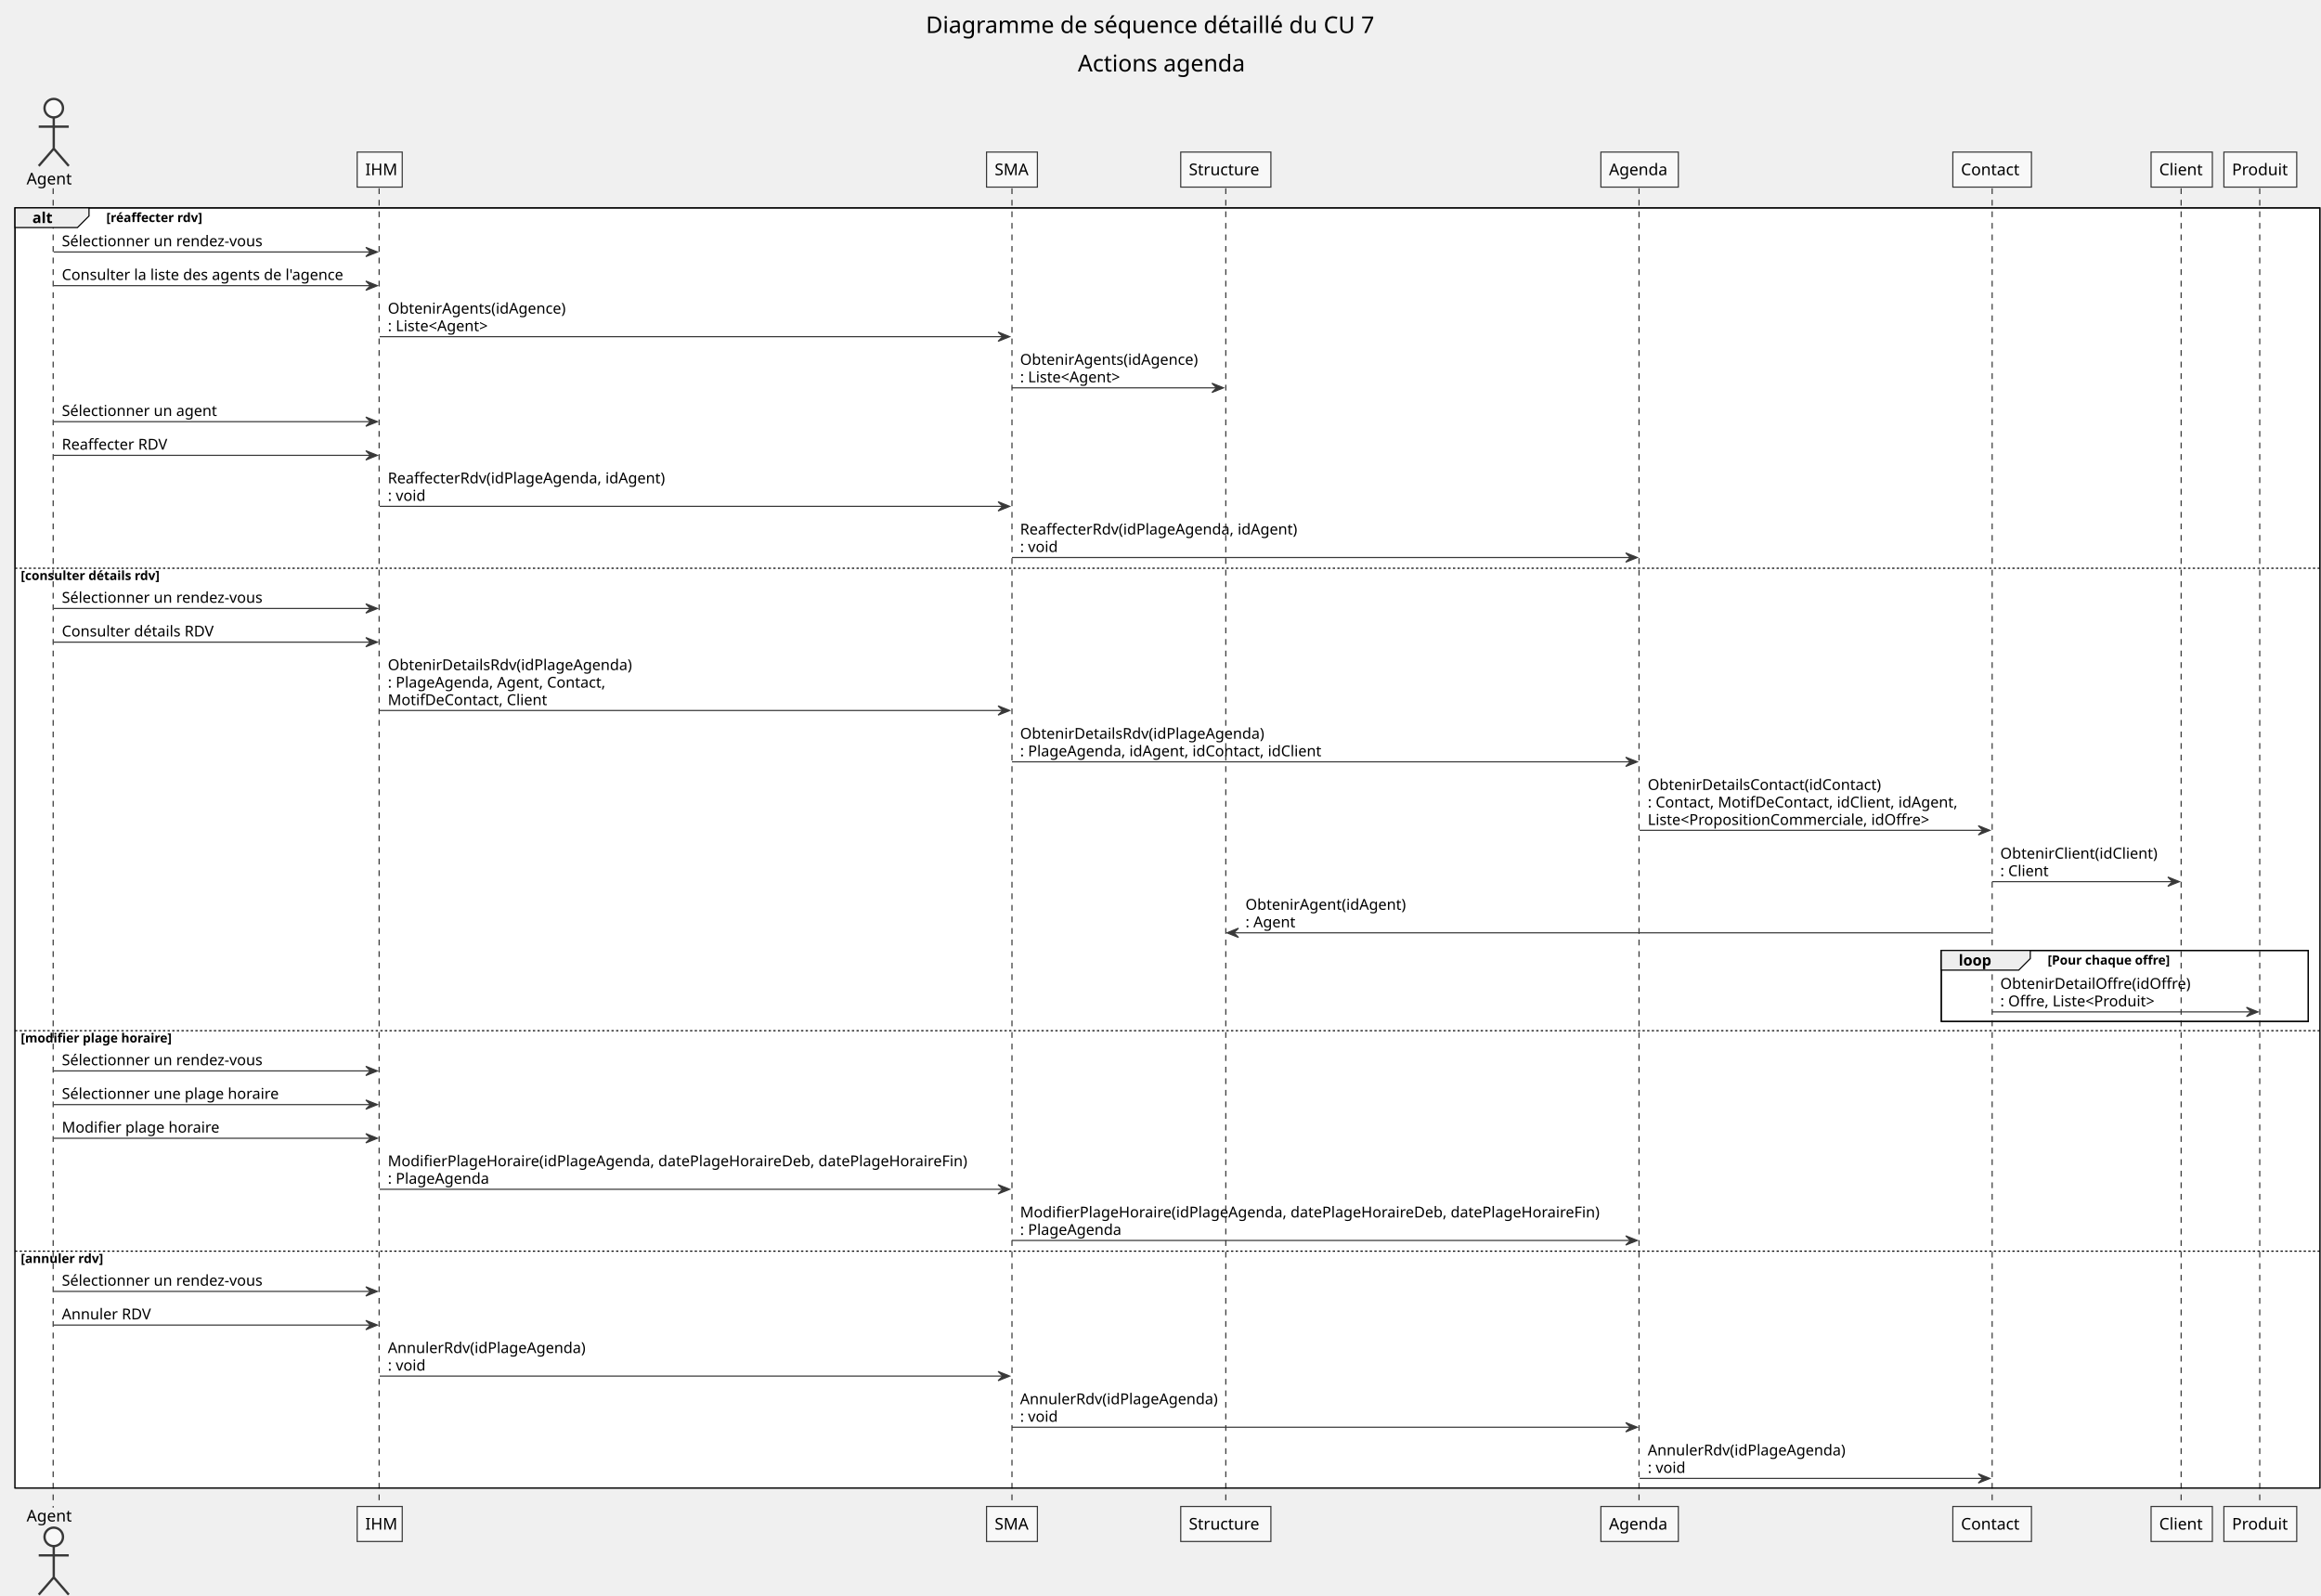
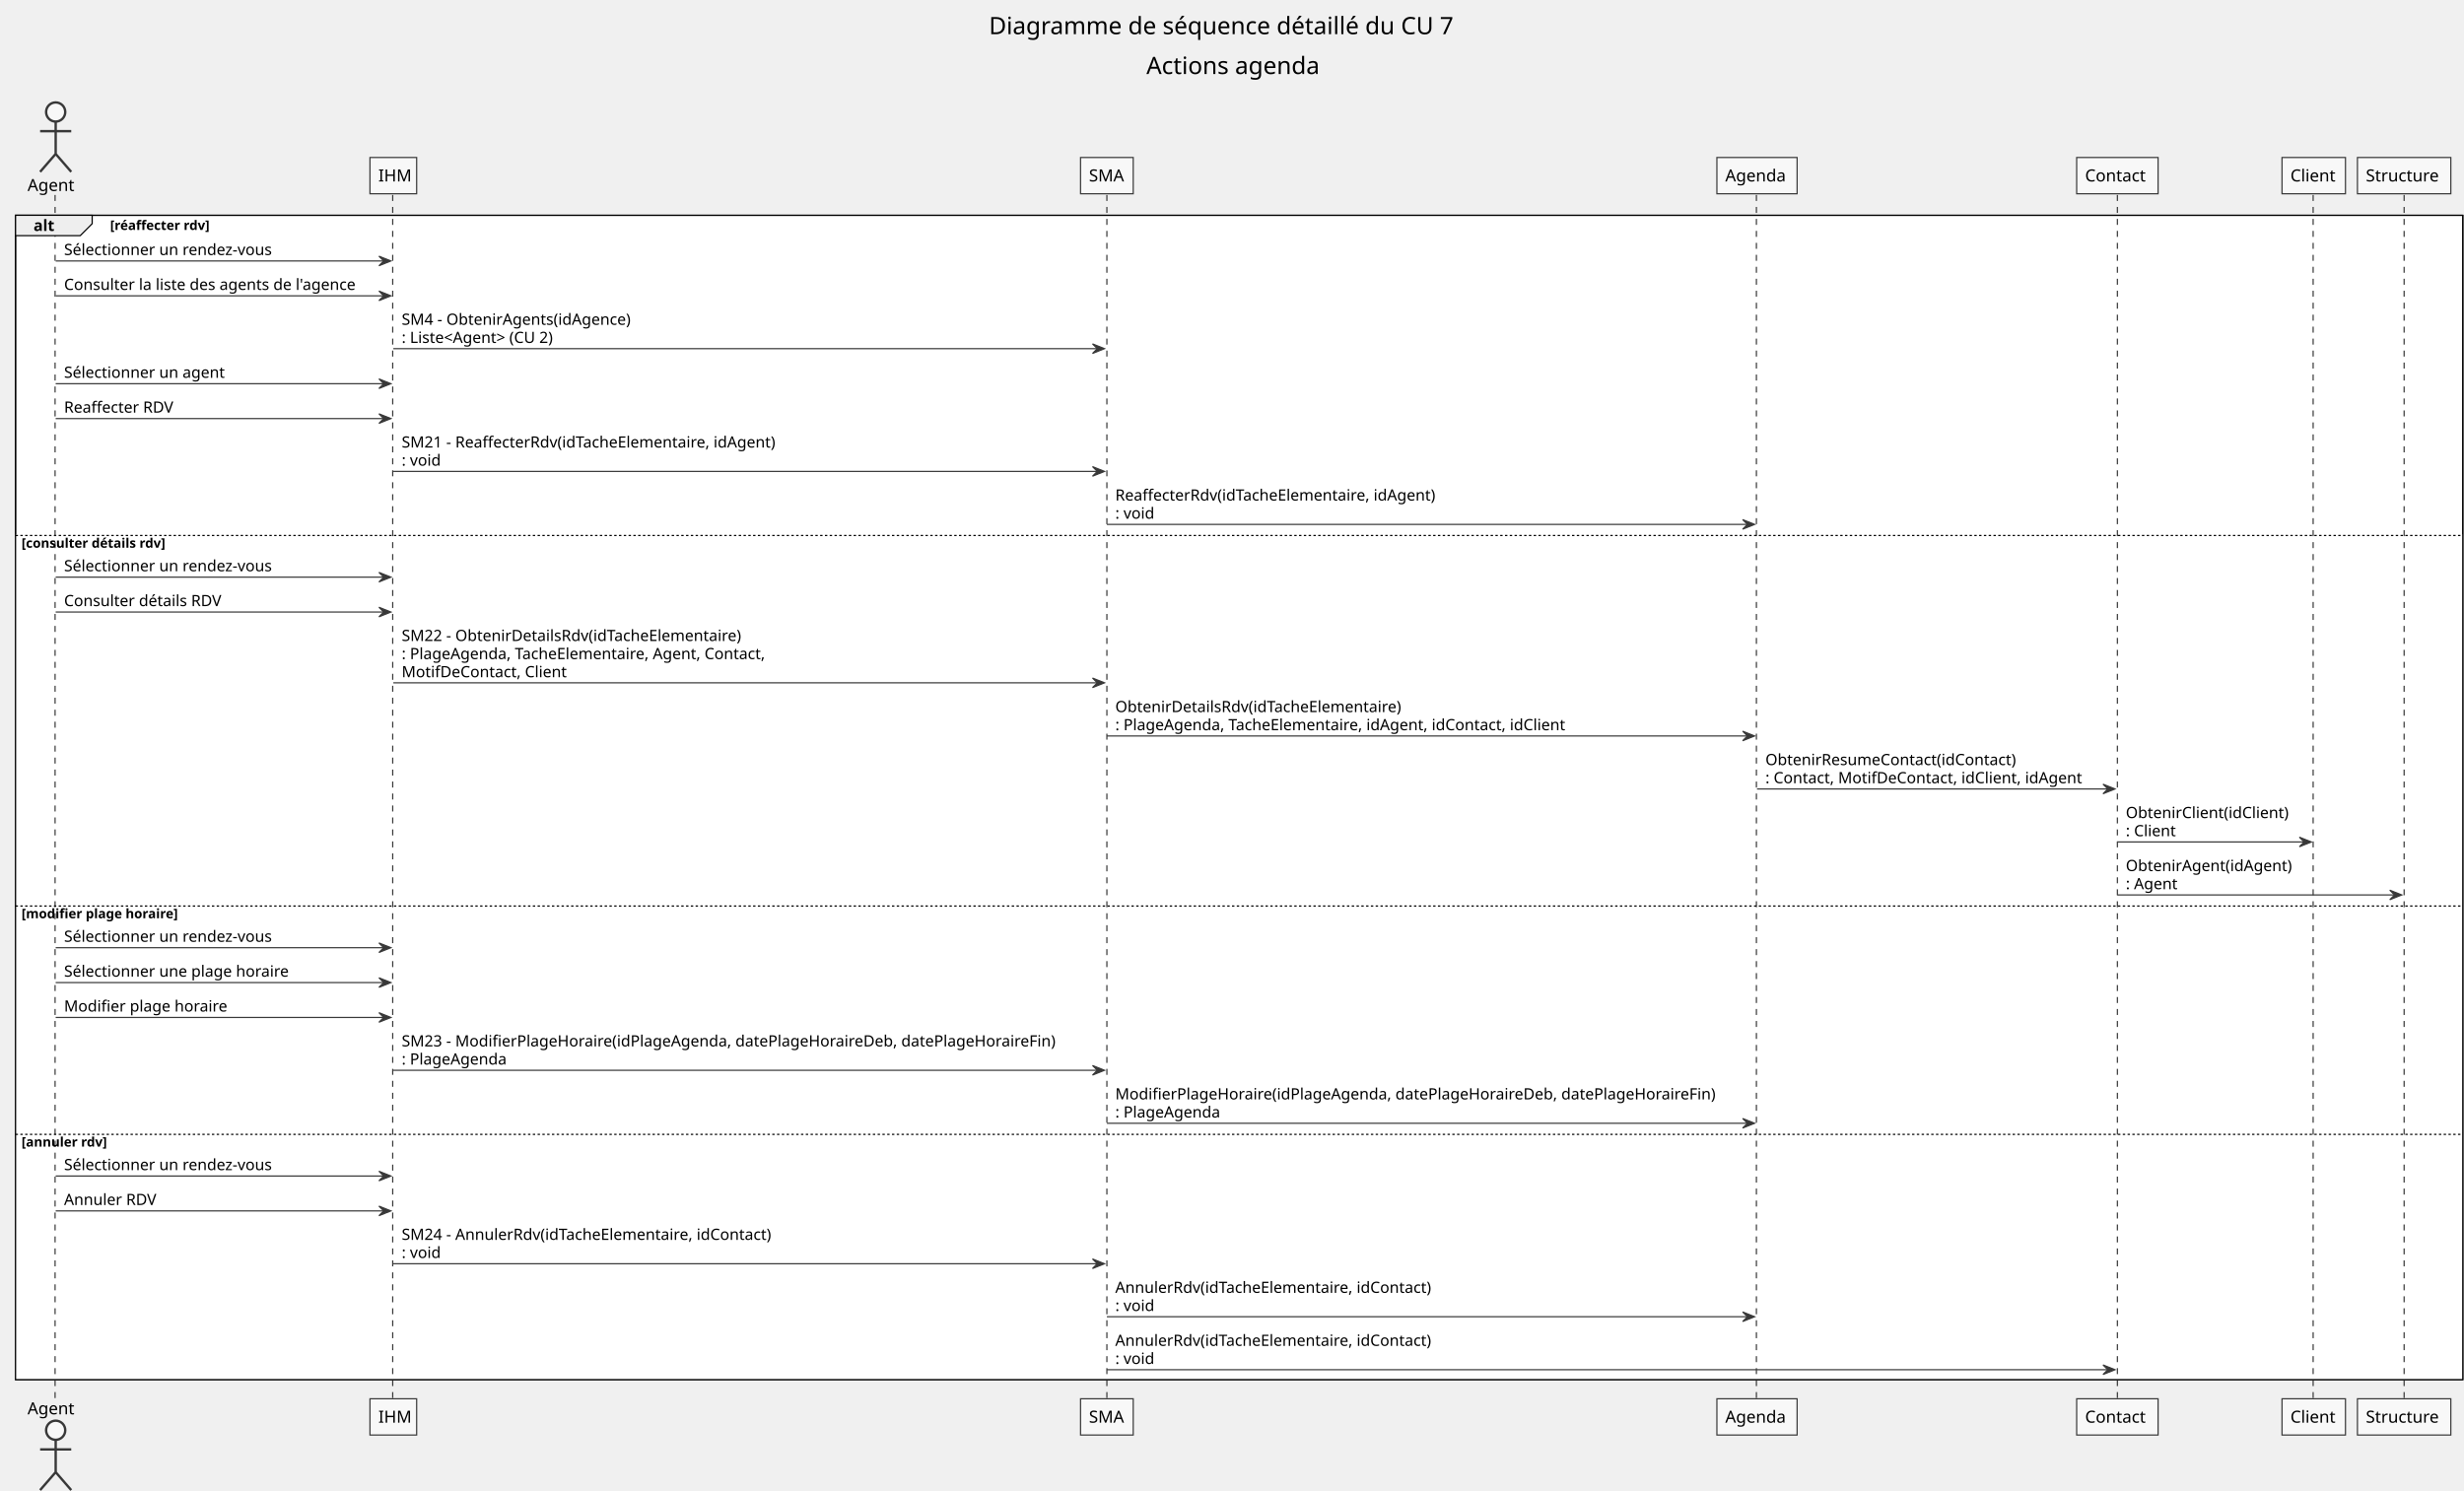
- <svg xmlns="http://www.w3.org/2000/svg" height="1380px" style="width:2008px;height:1380px;" version="1.1" viewBox="0 0 2008 1380" width="2008px">
+ <svg xmlns="http://www.w3.org/2000/svg" height="1245px" style="width:2058px;height:1245px;" version="1.1" viewBox="0 0 2058 1245" width="2058px">
  <defs />
  <g>
-     <text fill="#000000" font-family="sans-serif" font-size="20" lengthAdjust="spacingAndGlyphs" textLength="418" x="801" y="28.564">Diagramme de séquence détaillé du CU 7</text>
-     <line style="stroke: none; stroke-width: 1.0;" x1="801" x2="1219" y1="38.281" y2="38.281" />
-     <text fill="#000000" font-family="sans-serif" font-size="20" lengthAdjust="spacingAndGlyphs" textLength="155" x="932.5" y="61.846">Actions agenda</text>
-     <line style="stroke: none; stroke-width: 1.0;" x1="801" x2="1219" y1="71.562" y2="71.562" />
-     <rect fill="#FFFFFF" height="1107.391" style="stroke: #000000; stroke-width: 1.0;" width="1994" x="13" y="179.859" />
-     <rect fill="#FFFFFF" height="400.062" style="stroke: none; stroke-width: 1.0;" width="1994" x="13" y="490.586" />
-     <rect fill="#FFFFFF" height="61.398" style="stroke: #000000; stroke-width: 1.0;" width="317.5" x="1679.5" y="822.25" />
-     <rect fill="#FFFFFF" height="190.734" style="stroke: none; stroke-width: 1.0;" width="1994" x="13" y="890.648" />
-     <rect fill="#FFFFFF" height="205.867" style="stroke: none; stroke-width: 1.0;" width="1994" x="13" y="1081.383" />
-     <line style="stroke: #383838; stroke-width: 1.0; stroke-dasharray: 5.0,5.0;" x1="46" x2="46" y1="162.859" y2="1304.25" />
-     <line style="stroke: #383838; stroke-width: 1.0; stroke-dasharray: 5.0,5.0;" x1="328" x2="328" y1="162.859" y2="1304.25" />
-     <line style="stroke: #383838; stroke-width: 1.0; stroke-dasharray: 5.0,5.0;" x1="875.5" x2="875.5" y1="162.859" y2="1304.25" />
-     <line style="stroke: #383838; stroke-width: 1.0; stroke-dasharray: 5.0,5.0;" x1="1060.5" x2="1060.5" y1="162.859" y2="1304.25" />
-     <line style="stroke: #383838; stroke-width: 1.0; stroke-dasharray: 5.0,5.0;" x1="1418" x2="1418" y1="162.859" y2="1304.25" />
-     <line style="stroke: #383838; stroke-width: 1.0; stroke-dasharray: 5.0,5.0;" x1="1723.5" x2="1723.5" y1="162.859" y2="1304.25" />
-     <line style="stroke: #383838; stroke-width: 1.0; stroke-dasharray: 5.0,5.0;" x1="1887" x2="1887" y1="162.859" y2="1304.25" />
-     <line style="stroke: #383838; stroke-width: 1.0; stroke-dasharray: 5.0,5.0;" x1="1955" x2="1955" y1="162.859" y2="1304.25" />
+     <text fill="#000000" font-family="sans-serif" font-size="20" lengthAdjust="spacingAndGlyphs" textLength="418" x="826" y="28.564">Diagramme de séquence détaillé du CU 7</text>
+     <line style="stroke: none; stroke-width: 1.0;" x1="826" x2="1244" y1="38.281" y2="38.281" />
+     <text fill="#000000" font-family="sans-serif" font-size="20" lengthAdjust="spacingAndGlyphs" textLength="155" x="957.5" y="61.846">Actions agenda</text>
+     <line style="stroke: none; stroke-width: 1.0;" x1="826" x2="1244" y1="71.562" y2="71.562" />
+     <rect fill="#FFFFFF" height="972.594" style="stroke: #000000; stroke-width: 1.0;" width="2044" x="13" y="179.859" />
+     <rect fill="#FFFFFF" height="309.531" style="stroke: none; stroke-width: 1.0;" width="2044" x="13" y="446.32" />
+     <rect fill="#FFFFFF" height="190.734" style="stroke: none; stroke-width: 1.0;" width="2044" x="13" y="755.852" />
+     <rect fill="#FFFFFF" height="205.867" style="stroke: none; stroke-width: 1.0;" width="2044" x="13" y="946.586" />
+     <line style="stroke: #383838; stroke-width: 1.0; stroke-dasharray: 5.0,5.0;" x1="46" x2="46" y1="162.859" y2="1169.453" />
+     <line style="stroke: #383838; stroke-width: 1.0; stroke-dasharray: 5.0,5.0;" x1="328" x2="328" y1="162.859" y2="1169.453" />
+     <line style="stroke: #383838; stroke-width: 1.0; stroke-dasharray: 5.0,5.0;" x1="924.5" x2="924.5" y1="162.859" y2="1169.453" />
+     <line style="stroke: #383838; stroke-width: 1.0; stroke-dasharray: 5.0,5.0;" x1="1467" x2="1467" y1="162.859" y2="1169.453" />
+     <line style="stroke: #383838; stroke-width: 1.0; stroke-dasharray: 5.0,5.0;" x1="1768.5" x2="1768.5" y1="162.859" y2="1169.453" />
+     <line style="stroke: #383838; stroke-width: 1.0; stroke-dasharray: 5.0,5.0;" x1="1932" x2="1932" y1="162.859" y2="1169.453" />
+     <line style="stroke: #383838; stroke-width: 1.0; stroke-dasharray: 5.0,5.0;" x1="2008" x2="2008" y1="162.859" y2="1169.453" />
    <text fill="#000000" font-family="sans-serif" font-size="14" lengthAdjust="spacingAndGlyphs" textLength="41" x="23" y="159.558">Agent</text>
    <ellipse cx="46.5" cy="93.562" fill="#F8F8F8" rx="8" ry="8" style="stroke: #383838; stroke-width: 2.0;" />
    <path d="M46.5,101.562 L46.5,128.562 M33.5,109.562 L59.5,109.562 M46.5,128.562 L33.5,143.562 M46.5,128.562 L59.5,143.562 " fill="#F8F8F8" style="stroke: #383838; stroke-width: 2.0;" />
-     <text fill="#000000" font-family="sans-serif" font-size="14" lengthAdjust="spacingAndGlyphs" textLength="41" x="23" y="1316.245">Agent</text>
-     <ellipse cx="46.5" cy="1329.547" fill="#F8F8F8" rx="8" ry="8" style="stroke: #383838; stroke-width: 2.0;" />
-     <path d="M46.5,1337.547 L46.5,1364.547 M33.5,1345.547 L59.5,1345.547 M46.5,1364.547 L33.5,1379.547 M46.5,1364.547 L59.5,1379.547 " fill="#F8F8F8" style="stroke: #383838; stroke-width: 2.0;" />
+     <text fill="#000000" font-family="sans-serif" font-size="14" lengthAdjust="spacingAndGlyphs" textLength="41" x="23" y="1181.448">Agent</text>
+     <ellipse cx="46.5" cy="1194.75" fill="#F8F8F8" rx="8" ry="8" style="stroke: #383838; stroke-width: 2.0;" />
+     <path d="M46.5,1202.75 L46.5,1229.75 M33.5,1210.75 L59.5,1210.75 M46.5,1229.75 L33.5,1244.75 M46.5,1229.75 L59.5,1244.75 " fill="#F8F8F8" style="stroke: #383838; stroke-width: 2.0;" />
    <rect fill="#F8F8F8" height="30.297" style="stroke: #383838; stroke-width: 1.0;" width="39" x="309" y="131.562" />
    <text fill="#000000" font-family="sans-serif" font-size="14" lengthAdjust="spacingAndGlyphs" textLength="25" x="316" y="151.558">IHM</text>
-     <rect fill="#F8F8F8" height="30.297" style="stroke: #383838; stroke-width: 1.0;" width="39" x="309" y="1303.25" />
-     <text fill="#000000" font-family="sans-serif" font-size="14" lengthAdjust="spacingAndGlyphs" textLength="25" x="316" y="1323.245">IHM</text>
-     <rect fill="#F8F8F8" height="30.297" style="stroke: #383838; stroke-width: 1.0;" width="44" x="853.5" y="131.562" />
-     <text fill="#000000" font-family="sans-serif" font-size="14" lengthAdjust="spacingAndGlyphs" textLength="30" x="860.5" y="151.558">SMA</text>
-     <rect fill="#F8F8F8" height="30.297" style="stroke: #383838; stroke-width: 1.0;" width="44" x="853.5" y="1303.25" />
-     <text fill="#000000" font-family="sans-serif" font-size="14" lengthAdjust="spacingAndGlyphs" textLength="30" x="860.5" y="1323.245">SMA</text>
-     <rect fill="#F8F8F8" height="30.297" style="stroke: #383838; stroke-width: 1.0;" width="78" x="1021.5" y="131.562" />
-     <text fill="#000000" font-family="sans-serif" font-size="14" lengthAdjust="spacingAndGlyphs" textLength="64" x="1028.5" y="151.558">Structure</text>
-     <rect fill="#F8F8F8" height="30.297" style="stroke: #383838; stroke-width: 1.0;" width="78" x="1021.5" y="1303.25" />
-     <text fill="#000000" font-family="sans-serif" font-size="14" lengthAdjust="spacingAndGlyphs" textLength="64" x="1028.5" y="1323.245">Structure</text>
-     <rect fill="#F8F8F8" height="30.297" style="stroke: #383838; stroke-width: 1.0;" width="67" x="1385" y="131.562" />
-     <text fill="#000000" font-family="sans-serif" font-size="14" lengthAdjust="spacingAndGlyphs" textLength="53" x="1392" y="151.558">Agenda</text>
-     <rect fill="#F8F8F8" height="30.297" style="stroke: #383838; stroke-width: 1.0;" width="67" x="1385" y="1303.25" />
-     <text fill="#000000" font-family="sans-serif" font-size="14" lengthAdjust="spacingAndGlyphs" textLength="53" x="1392" y="1323.245">Agenda</text>
-     <rect fill="#F8F8F8" height="30.297" style="stroke: #383838; stroke-width: 1.0;" width="68" x="1689.5" y="131.562" />
-     <text fill="#000000" font-family="sans-serif" font-size="14" lengthAdjust="spacingAndGlyphs" textLength="54" x="1696.5" y="151.558">Contact</text>
-     <rect fill="#F8F8F8" height="30.297" style="stroke: #383838; stroke-width: 1.0;" width="68" x="1689.5" y="1303.25" />
-     <text fill="#000000" font-family="sans-serif" font-size="14" lengthAdjust="spacingAndGlyphs" textLength="54" x="1696.5" y="1323.245">Contact</text>
-     <rect fill="#F8F8F8" height="30.297" style="stroke: #383838; stroke-width: 1.0;" width="53" x="1861" y="131.562" />
-     <text fill="#000000" font-family="sans-serif" font-size="14" lengthAdjust="spacingAndGlyphs" textLength="39" x="1868" y="151.558">Client</text>
-     <rect fill="#F8F8F8" height="30.297" style="stroke: #383838; stroke-width: 1.0;" width="53" x="1861" y="1303.25" />
-     <text fill="#000000" font-family="sans-serif" font-size="14" lengthAdjust="spacingAndGlyphs" textLength="39" x="1868" y="1323.245">Client</text>
-     <rect fill="#F8F8F8" height="30.297" style="stroke: #383838; stroke-width: 1.0;" width="63" x="1924" y="131.562" />
-     <text fill="#000000" font-family="sans-serif" font-size="14" lengthAdjust="spacingAndGlyphs" textLength="49" x="1931" y="151.558">Produit</text>
-     <rect fill="#F8F8F8" height="30.297" style="stroke: #383838; stroke-width: 1.0;" width="63" x="1924" y="1303.25" />
-     <text fill="#000000" font-family="sans-serif" font-size="14" lengthAdjust="spacingAndGlyphs" textLength="49" x="1931" y="1323.245">Produit</text>
-     <rect fill="none" height="1107.391" style="stroke: #000000; stroke-width: 1.0;" width="1994" x="13" y="179.859" />
+     <rect fill="#F8F8F8" height="30.297" style="stroke: #383838; stroke-width: 1.0;" width="39" x="309" y="1168.453" />
+     <text fill="#000000" font-family="sans-serif" font-size="14" lengthAdjust="spacingAndGlyphs" textLength="25" x="316" y="1188.448">IHM</text>
+     <rect fill="#F8F8F8" height="30.297" style="stroke: #383838; stroke-width: 1.0;" width="44" x="902.5" y="131.562" />
+     <text fill="#000000" font-family="sans-serif" font-size="14" lengthAdjust="spacingAndGlyphs" textLength="30" x="909.5" y="151.558">SMA</text>
+     <rect fill="#F8F8F8" height="30.297" style="stroke: #383838; stroke-width: 1.0;" width="44" x="902.5" y="1168.453" />
+     <text fill="#000000" font-family="sans-serif" font-size="14" lengthAdjust="spacingAndGlyphs" textLength="30" x="909.5" y="1188.448">SMA</text>
+     <rect fill="#F8F8F8" height="30.297" style="stroke: #383838; stroke-width: 1.0;" width="67" x="1434" y="131.562" />
+     <text fill="#000000" font-family="sans-serif" font-size="14" lengthAdjust="spacingAndGlyphs" textLength="53" x="1441" y="151.558">Agenda</text>
+     <rect fill="#F8F8F8" height="30.297" style="stroke: #383838; stroke-width: 1.0;" width="67" x="1434" y="1168.453" />
+     <text fill="#000000" font-family="sans-serif" font-size="14" lengthAdjust="spacingAndGlyphs" textLength="53" x="1441" y="1188.448">Agenda</text>
+     <rect fill="#F8F8F8" height="30.297" style="stroke: #383838; stroke-width: 1.0;" width="68" x="1734.5" y="131.562" />
+     <text fill="#000000" font-family="sans-serif" font-size="14" lengthAdjust="spacingAndGlyphs" textLength="54" x="1741.5" y="151.558">Contact</text>
+     <rect fill="#F8F8F8" height="30.297" style="stroke: #383838; stroke-width: 1.0;" width="68" x="1734.5" y="1168.453" />
+     <text fill="#000000" font-family="sans-serif" font-size="14" lengthAdjust="spacingAndGlyphs" textLength="54" x="1741.5" y="1188.448">Contact</text>
+     <rect fill="#F8F8F8" height="30.297" style="stroke: #383838; stroke-width: 1.0;" width="53" x="1906" y="131.562" />
+     <text fill="#000000" font-family="sans-serif" font-size="14" lengthAdjust="spacingAndGlyphs" textLength="39" x="1913" y="151.558">Client</text>
+     <rect fill="#F8F8F8" height="30.297" style="stroke: #383838; stroke-width: 1.0;" width="53" x="1906" y="1168.453" />
+     <text fill="#000000" font-family="sans-serif" font-size="14" lengthAdjust="spacingAndGlyphs" textLength="39" x="1913" y="1188.448">Client</text>
+     <rect fill="#F8F8F8" height="30.297" style="stroke: #383838; stroke-width: 1.0;" width="78" x="1969" y="131.562" />
+     <text fill="#000000" font-family="sans-serif" font-size="14" lengthAdjust="spacingAndGlyphs" textLength="64" x="1976" y="151.558">Structure</text>
+     <rect fill="#F8F8F8" height="30.297" style="stroke: #383838; stroke-width: 1.0;" width="78" x="1969" y="1168.453" />
+     <text fill="#000000" font-family="sans-serif" font-size="14" lengthAdjust="spacingAndGlyphs" textLength="64" x="1976" y="1188.448">Structure</text>
+     <rect fill="none" height="972.594" style="stroke: #000000; stroke-width: 1.0;" width="2044" x="13" y="179.859" />
    <polygon fill="#EEEEEE" points="13,179.859,77,179.859,77,186.859,67,196.859,13,196.859,13,179.859" style="stroke: #000000; stroke-width: 1.0;" />
    <text fill="#000000" font-family="sans-serif" font-size="13" font-weight="bold" lengthAdjust="spacingAndGlyphs" textLength="19" x="28" y="192.926">alt</text>
    <text fill="#000000" font-family="sans-serif" font-size="11" font-weight="bold" lengthAdjust="spacingAndGlyphs" textLength="98" x="92" y="192.07">[réaffecter rdv]</text>
    <polygon fill="#383838" points="316.5,213.992,326.5,217.992,316.5,221.992,320.5,217.992" style="stroke: #383838; stroke-width: 1.0;" />
    <line style="stroke: #383838; stroke-width: 1.0;" x1="46.5" x2="322.5" y1="217.992" y2="217.992" />
    <text fill="#000000" font-family="sans-serif" font-size="13" lengthAdjust="spacingAndGlyphs" textLength="183" x="53.5" y="213.059">Sélectionner un rendez-vous</text>
    <polygon fill="#383838" points="316.5,243.125,326.5,247.125,316.5,251.125,320.5,247.125" style="stroke: #383838; stroke-width: 1.0;" />
    <line style="stroke: #383838; stroke-width: 1.0;" x1="46.5" x2="322.5" y1="247.125" y2="247.125" />
    <text fill="#000000" font-family="sans-serif" font-size="13" lengthAdjust="spacingAndGlyphs" textLength="258" x="53.5" y="242.192">Consulter la liste des agents de l'agence</text>
-     <polygon fill="#383838" points="863.5,287.258,873.5,291.258,863.5,295.258,867.5,291.258" style="stroke: #383838; stroke-width: 1.0;" />
-     <line style="stroke: #383838; stroke-width: 1.0;" x1="328.5" x2="869.5" y1="291.258" y2="291.258" />
-     <text fill="#000000" font-family="sans-serif" font-size="13" lengthAdjust="spacingAndGlyphs" textLength="161" x="335.5" y="271.325">ObtenirAgents(idAgence)</text>
-     <text fill="#000000" font-family="sans-serif" font-size="13" lengthAdjust="spacingAndGlyphs" textLength="98" x="335.5" y="286.457">: Liste&lt;Agent&gt;</text>
-     <polygon fill="#383838" points="1048.5,331.523,1058.5,335.523,1048.5,339.523,1052.5,335.523" style="stroke: #383838; stroke-width: 1.0;" />
-     <line style="stroke: #383838; stroke-width: 1.0;" x1="875.5" x2="1054.5" y1="335.523" y2="335.523" />
-     <text fill="#000000" font-family="sans-serif" font-size="13" lengthAdjust="spacingAndGlyphs" textLength="161" x="882.5" y="315.59">ObtenirAgents(idAgence)</text>
-     <text fill="#000000" font-family="sans-serif" font-size="13" lengthAdjust="spacingAndGlyphs" textLength="98" x="882.5" y="330.723">: Liste&lt;Agent&gt;</text>
-     <polygon fill="#383838" points="316.5,360.789,326.5,364.789,316.5,368.789,320.5,364.789" style="stroke: #383838; stroke-width: 1.0;" />
-     <line style="stroke: #383838; stroke-width: 1.0;" x1="46.5" x2="322.5" y1="364.789" y2="364.789" />
-     <text fill="#000000" font-family="sans-serif" font-size="13" lengthAdjust="spacingAndGlyphs" textLength="141" x="53.5" y="359.856">Sélectionner un agent</text>
-     <polygon fill="#383838" points="316.5,389.922,326.5,393.922,316.5,397.922,320.5,393.922" style="stroke: #383838; stroke-width: 1.0;" />
-     <line style="stroke: #383838; stroke-width: 1.0;" x1="46.5" x2="322.5" y1="393.922" y2="393.922" />
-     <text fill="#000000" font-family="sans-serif" font-size="13" lengthAdjust="spacingAndGlyphs" textLength="96" x="53.5" y="388.989">Reaffecter RDV</text>
-     <polygon fill="#383838" points="863.5,434.055,873.5,438.055,863.5,442.055,867.5,438.055" style="stroke: #383838; stroke-width: 1.0;" />
-     <line style="stroke: #383838; stroke-width: 1.0;" x1="328.5" x2="869.5" y1="438.055" y2="438.055" />
-     <text fill="#000000" font-family="sans-serif" font-size="13" lengthAdjust="spacingAndGlyphs" textLength="250" x="335.5" y="418.122">ReaffecterRdv(idPlageAgenda, idAgent)</text>
-     <text fill="#000000" font-family="sans-serif" font-size="13" lengthAdjust="spacingAndGlyphs" textLength="34" x="335.5" y="433.254">: void</text>
-     <polygon fill="#383838" points="1406.5,478.32,1416.5,482.32,1406.5,486.32,1410.5,482.32" style="stroke: #383838; stroke-width: 1.0;" />
-     <line style="stroke: #383838; stroke-width: 1.0;" x1="875.5" x2="1412.5" y1="482.32" y2="482.32" />
-     <text fill="#000000" font-family="sans-serif" font-size="13" lengthAdjust="spacingAndGlyphs" textLength="250" x="882.5" y="462.387">ReaffecterRdv(idPlageAgenda, idAgent)</text>
-     <text fill="#000000" font-family="sans-serif" font-size="13" lengthAdjust="spacingAndGlyphs" textLength="34" x="882.5" y="477.52">: void</text>
-     <line style="stroke: #000000; stroke-width: 1.0; stroke-dasharray: 2.0,2.0;" x1="13" x2="2007" y1="491.586" y2="491.586" />
-     <text fill="#000000" font-family="sans-serif" font-size="11" font-weight="bold" lengthAdjust="spacingAndGlyphs" textLength="142" x="18" y="501.796">[consulter détails rdv]</text>
-     <polygon fill="#383838" points="316.5,522.391,326.5,526.391,316.5,530.391,320.5,526.391" style="stroke: #383838; stroke-width: 1.0;" />
-     <line style="stroke: #383838; stroke-width: 1.0;" x1="46.5" x2="322.5" y1="526.391" y2="526.391" />
-     <text fill="#000000" font-family="sans-serif" font-size="13" lengthAdjust="spacingAndGlyphs" textLength="183" x="53.5" y="521.457">Sélectionner un rendez-vous</text>
-     <polygon fill="#383838" points="316.5,551.523,326.5,555.523,316.5,559.523,320.5,555.523" style="stroke: #383838; stroke-width: 1.0;" />
-     <line style="stroke: #383838; stroke-width: 1.0;" x1="46.5" x2="322.5" y1="555.523" y2="555.523" />
-     <text fill="#000000" font-family="sans-serif" font-size="13" lengthAdjust="spacingAndGlyphs" textLength="138" x="53.5" y="550.59">Consulter détails RDV</text>
-     <polygon fill="#383838" points="863.5,610.656,873.5,614.656,863.5,618.656,867.5,614.656" style="stroke: #383838; stroke-width: 1.0;" />
-     <line style="stroke: #383838; stroke-width: 1.0;" x1="328.5" x2="869.5" y1="614.656" y2="614.656" />
-     <text fill="#000000" font-family="sans-serif" font-size="13" lengthAdjust="spacingAndGlyphs" textLength="219" x="335.5" y="579.723">ObtenirDetailsRdv(idPlageAgenda)</text>
-     <text fill="#000000" font-family="sans-serif" font-size="13" lengthAdjust="spacingAndGlyphs" textLength="200" x="335.5" y="594.856">: PlageAgenda, Agent, Contact,</text>
-     <text fill="#000000" font-family="sans-serif" font-size="13" lengthAdjust="spacingAndGlyphs" textLength="143" x="335.5" y="609.989">MotifDeContact, Client</text>
-     <polygon fill="#383838" points="1406.5,655.055,1416.5,659.055,1406.5,663.055,1410.5,659.055" style="stroke: #383838; stroke-width: 1.0;" />
-     <line style="stroke: #383838; stroke-width: 1.0;" x1="875.5" x2="1412.5" y1="659.055" y2="659.055" />
-     <text fill="#000000" font-family="sans-serif" font-size="13" lengthAdjust="spacingAndGlyphs" textLength="219" x="882.5" y="639.122">ObtenirDetailsRdv(idPlageAgenda)</text>
-     <text fill="#000000" font-family="sans-serif" font-size="13" lengthAdjust="spacingAndGlyphs" textLength="273" x="882.5" y="654.254">: PlageAgenda, idAgent, idContact, idClient</text>
-     <polygon fill="#383838" points="1711.5,714.32,1721.5,718.32,1711.5,722.32,1715.5,718.32" style="stroke: #383838; stroke-width: 1.0;" />
-     <line style="stroke: #383838; stroke-width: 1.0;" x1="1418.5" x2="1717.5" y1="718.32" y2="718.32" />
-     <text fill="#000000" font-family="sans-serif" font-size="13" lengthAdjust="spacingAndGlyphs" textLength="212" x="1425.5" y="683.387">ObtenirDetailsContact(idContact)</text>
-     <text fill="#000000" font-family="sans-serif" font-size="13" lengthAdjust="spacingAndGlyphs" textLength="281" x="1425.5" y="698.52">: Contact, MotifDeContact, idClient, idAgent,</text>
-     <text fill="#000000" font-family="sans-serif" font-size="13" lengthAdjust="spacingAndGlyphs" textLength="258" x="1425.5" y="713.653">Liste&lt;PropositionCommerciale, idOffre&gt;</text>
-     <polygon fill="#383838" points="1875.5,758.719,1885.5,762.719,1875.5,766.719,1879.5,762.719" style="stroke: #383838; stroke-width: 1.0;" />
-     <line style="stroke: #383838; stroke-width: 1.0;" x1="1723.5" x2="1881.5" y1="762.719" y2="762.719" />
-     <text fill="#000000" font-family="sans-serif" font-size="13" lengthAdjust="spacingAndGlyphs" textLength="140" x="1730.5" y="742.786">ObtenirClient(idClient)</text>
-     <text fill="#000000" font-family="sans-serif" font-size="13" lengthAdjust="spacingAndGlyphs" textLength="44" x="1730.5" y="757.918">: Client</text>
-     <polygon fill="#383838" points="1071.5,802.984,1061.5,806.984,1071.5,810.984,1067.5,806.984" style="stroke: #383838; stroke-width: 1.0;" />
-     <line style="stroke: #383838; stroke-width: 1.0;" x1="1065.5" x2="1722.5" y1="806.984" y2="806.984" />
-     <text fill="#000000" font-family="sans-serif" font-size="13" lengthAdjust="spacingAndGlyphs" textLength="144" x="1077.5" y="787.051">ObtenirAgent(idAgent)</text>
-     <text fill="#000000" font-family="sans-serif" font-size="13" lengthAdjust="spacingAndGlyphs" textLength="46" x="1077.5" y="802.184">: Agent</text>
-     <rect fill="none" height="61.398" style="stroke: #000000; stroke-width: 1.0;" width="317.5" x="1679.5" y="822.25" />
-     <polygon fill="#EEEEEE" points="1679.5,822.25,1756.5,822.25,1756.5,829.25,1746.5,839.25,1679.5,839.25,1679.5,822.25" style="stroke: #000000; stroke-width: 1.0;" />
-     <text fill="#000000" font-family="sans-serif" font-size="13" font-weight="bold" lengthAdjust="spacingAndGlyphs" textLength="32" x="1694.5" y="835.317">loop</text>
-     <text fill="#000000" font-family="sans-serif" font-size="11" font-weight="bold" lengthAdjust="spacingAndGlyphs" textLength="125" x="1771.5" y="834.46">[Pour chaque offre]</text>
-     <polygon fill="#383838" points="1943.5,871.383,1953.5,875.383,1943.5,879.383,1947.5,875.383" style="stroke: #383838; stroke-width: 1.0;" />
-     <line style="stroke: #383838; stroke-width: 1.0;" x1="1723.5" x2="1949.5" y1="875.383" y2="875.383" />
-     <text fill="#000000" font-family="sans-serif" font-size="13" lengthAdjust="spacingAndGlyphs" textLength="167" x="1730.5" y="855.45">ObtenirDetailOffre(idOffre)</text>
-     <text fill="#000000" font-family="sans-serif" font-size="13" lengthAdjust="spacingAndGlyphs" textLength="144" x="1730.5" y="870.582">: Offre, Liste&lt;Produit&gt;</text>
-     <line style="stroke: #000000; stroke-width: 1.0; stroke-dasharray: 2.0,2.0;" x1="13" x2="2007" y1="891.648" y2="891.648" />
-     <text fill="#000000" font-family="sans-serif" font-size="11" font-weight="bold" lengthAdjust="spacingAndGlyphs" textLength="153" x="18" y="901.859">[modifier plage horaire]</text>
-     <polygon fill="#383838" points="316.5,922.453,326.5,926.453,316.5,930.453,320.5,926.453" style="stroke: #383838; stroke-width: 1.0;" />
-     <line style="stroke: #383838; stroke-width: 1.0;" x1="46.5" x2="322.5" y1="926.453" y2="926.453" />
-     <text fill="#000000" font-family="sans-serif" font-size="13" lengthAdjust="spacingAndGlyphs" textLength="183" x="53.5" y="921.52">Sélectionner un rendez-vous</text>
-     <polygon fill="#383838" points="316.5,951.586,326.5,955.586,316.5,959.586,320.5,955.586" style="stroke: #383838; stroke-width: 1.0;" />
-     <line style="stroke: #383838; stroke-width: 1.0;" x1="46.5" x2="322.5" y1="955.586" y2="955.586" />
-     <text fill="#000000" font-family="sans-serif" font-size="13" lengthAdjust="spacingAndGlyphs" textLength="196" x="53.5" y="950.653">Sélectionner une plage horaire</text>
-     <polygon fill="#383838" points="316.5,980.719,326.5,984.719,316.5,988.719,320.5,984.719" style="stroke: #383838; stroke-width: 1.0;" />
-     <line style="stroke: #383838; stroke-width: 1.0;" x1="46.5" x2="322.5" y1="984.719" y2="984.719" />
-     <text fill="#000000" font-family="sans-serif" font-size="13" lengthAdjust="spacingAndGlyphs" textLength="138" x="53.5" y="979.786">Modifier plage horaire</text>
-     <polygon fill="#383838" points="863.5,1024.852,873.5,1028.852,863.5,1032.852,867.5,1028.852" style="stroke: #383838; stroke-width: 1.0;" />
-     <line style="stroke: #383838; stroke-width: 1.0;" x1="328.5" x2="869.5" y1="1028.852" y2="1028.852" />
-     <text fill="#000000" font-family="sans-serif" font-size="13" lengthAdjust="spacingAndGlyphs" textLength="519" x="335.5" y="1008.918">ModifierPlageHoraire(idPlageAgenda, datePlageHoraireDeb, datePlageHoraireFin)</text>
-     <text fill="#000000" font-family="sans-serif" font-size="13" lengthAdjust="spacingAndGlyphs" textLength="92" x="335.5" y="1024.051">: PlageAgenda</text>
-     <polygon fill="#383838" points="1406.5,1069.117,1416.5,1073.117,1406.5,1077.117,1410.5,1073.117" style="stroke: #383838; stroke-width: 1.0;" />
-     <line style="stroke: #383838; stroke-width: 1.0;" x1="875.5" x2="1412.5" y1="1073.117" y2="1073.117" />
-     <text fill="#000000" font-family="sans-serif" font-size="13" lengthAdjust="spacingAndGlyphs" textLength="519" x="882.5" y="1053.184">ModifierPlageHoraire(idPlageAgenda, datePlageHoraireDeb, datePlageHoraireFin)</text>
-     <text fill="#000000" font-family="sans-serif" font-size="13" lengthAdjust="spacingAndGlyphs" textLength="92" x="882.5" y="1068.317">: PlageAgenda</text>
-     <line style="stroke: #000000; stroke-width: 1.0; stroke-dasharray: 2.0,2.0;" x1="13" x2="2007" y1="1082.383" y2="1082.383" />
-     <text fill="#000000" font-family="sans-serif" font-size="11" font-weight="bold" lengthAdjust="spacingAndGlyphs" textLength="83" x="18" y="1092.593">[annuler rdv]</text>
-     <polygon fill="#383838" points="316.5,1113.188,326.5,1117.188,316.5,1121.188,320.5,1117.188" style="stroke: #383838; stroke-width: 1.0;" />
-     <line style="stroke: #383838; stroke-width: 1.0;" x1="46.5" x2="322.5" y1="1117.188" y2="1117.188" />
-     <text fill="#000000" font-family="sans-serif" font-size="13" lengthAdjust="spacingAndGlyphs" textLength="183" x="53.5" y="1112.254">Sélectionner un rendez-vous</text>
-     <polygon fill="#383838" points="316.5,1142.32,326.5,1146.32,316.5,1150.32,320.5,1146.32" style="stroke: #383838; stroke-width: 1.0;" />
-     <line style="stroke: #383838; stroke-width: 1.0;" x1="46.5" x2="322.5" y1="1146.32" y2="1146.32" />
-     <text fill="#000000" font-family="sans-serif" font-size="13" lengthAdjust="spacingAndGlyphs" textLength="80" x="53.5" y="1141.387">Annuler RDV</text>
-     <polygon fill="#383838" points="863.5,1186.453,873.5,1190.453,863.5,1194.453,867.5,1190.453" style="stroke: #383838; stroke-width: 1.0;" />
-     <line style="stroke: #383838; stroke-width: 1.0;" x1="328.5" x2="869.5" y1="1190.453" y2="1190.453" />
-     <text fill="#000000" font-family="sans-serif" font-size="13" lengthAdjust="spacingAndGlyphs" textLength="177" x="335.5" y="1170.52">AnnulerRdv(idPlageAgenda)</text>
-     <text fill="#000000" font-family="sans-serif" font-size="13" lengthAdjust="spacingAndGlyphs" textLength="34" x="335.5" y="1185.653">: void</text>
-     <polygon fill="#383838" points="1406.5,1230.719,1416.5,1234.719,1406.5,1238.719,1410.5,1234.719" style="stroke: #383838; stroke-width: 1.0;" />
-     <line style="stroke: #383838; stroke-width: 1.0;" x1="875.5" x2="1412.5" y1="1234.719" y2="1234.719" />
-     <text fill="#000000" font-family="sans-serif" font-size="13" lengthAdjust="spacingAndGlyphs" textLength="177" x="882.5" y="1214.786">AnnulerRdv(idPlageAgenda)</text>
-     <text fill="#000000" font-family="sans-serif" font-size="13" lengthAdjust="spacingAndGlyphs" textLength="34" x="882.5" y="1229.918">: void</text>
-     <polygon fill="#383838" points="1711.5,1274.984,1721.5,1278.984,1711.5,1282.984,1715.5,1278.984" style="stroke: #383838; stroke-width: 1.0;" />
-     <line style="stroke: #383838; stroke-width: 1.0;" x1="1418.5" x2="1717.5" y1="1278.984" y2="1278.984" />
-     <text fill="#000000" font-family="sans-serif" font-size="13" lengthAdjust="spacingAndGlyphs" textLength="177" x="1425.5" y="1259.051">AnnulerRdv(idPlageAgenda)</text>
-     <text fill="#000000" font-family="sans-serif" font-size="13" lengthAdjust="spacingAndGlyphs" textLength="34" x="1425.5" y="1274.184">: void</text>
+     <polygon fill="#383838" points="912.5,287.258,922.5,291.258,912.5,295.258,916.5,291.258" style="stroke: #383838; stroke-width: 1.0;" />
+     <line style="stroke: #383838; stroke-width: 1.0;" x1="328.5" x2="918.5" y1="291.258" y2="291.258" />
+     <text fill="#000000" font-family="sans-serif" font-size="13" lengthAdjust="spacingAndGlyphs" textLength="202" x="335.5" y="271.325">SM4 - ObtenirAgents(idAgence)</text>
+     <text fill="#000000" font-family="sans-serif" font-size="13" lengthAdjust="spacingAndGlyphs" textLength="143" x="335.5" y="286.457">: Liste&lt;Agent&gt; (CU 2)</text>
+     <polygon fill="#383838" points="316.5,316.523,326.5,320.523,316.5,324.523,320.5,320.523" style="stroke: #383838; stroke-width: 1.0;" />
+     <line style="stroke: #383838; stroke-width: 1.0;" x1="46.5" x2="322.5" y1="320.523" y2="320.523" />
+     <text fill="#000000" font-family="sans-serif" font-size="13" lengthAdjust="spacingAndGlyphs" textLength="141" x="53.5" y="315.59">Sélectionner un agent</text>
+     <polygon fill="#383838" points="316.5,345.656,326.5,349.656,316.5,353.656,320.5,349.656" style="stroke: #383838; stroke-width: 1.0;" />
+     <line style="stroke: #383838; stroke-width: 1.0;" x1="46.5" x2="322.5" y1="349.656" y2="349.656" />
+     <text fill="#000000" font-family="sans-serif" font-size="13" lengthAdjust="spacingAndGlyphs" textLength="96" x="53.5" y="344.723">Reaffecter RDV</text>
+     <polygon fill="#383838" points="912.5,389.789,922.5,393.789,912.5,397.789,916.5,393.789" style="stroke: #383838; stroke-width: 1.0;" />
+     <line style="stroke: #383838; stroke-width: 1.0;" x1="328.5" x2="918.5" y1="393.789" y2="393.789" />
+     <text fill="#000000" font-family="sans-serif" font-size="13" lengthAdjust="spacingAndGlyphs" textLength="330" x="335.5" y="373.856">SM21 - ReaffecterRdv(idTacheElementaire, idAgent)</text>
+     <text fill="#000000" font-family="sans-serif" font-size="13" lengthAdjust="spacingAndGlyphs" textLength="34" x="335.5" y="388.989">: void</text>
+     <polygon fill="#383838" points="1455.5,434.055,1465.5,438.055,1455.5,442.055,1459.5,438.055" style="stroke: #383838; stroke-width: 1.0;" />
+     <line style="stroke: #383838; stroke-width: 1.0;" x1="924.5" x2="1461.5" y1="438.055" y2="438.055" />
+     <text fill="#000000" font-family="sans-serif" font-size="13" lengthAdjust="spacingAndGlyphs" textLength="281" x="931.5" y="418.122">ReaffecterRdv(idTacheElementaire, idAgent)</text>
+     <text fill="#000000" font-family="sans-serif" font-size="13" lengthAdjust="spacingAndGlyphs" textLength="34" x="931.5" y="433.254">: void</text>
+     <line style="stroke: #000000; stroke-width: 1.0; stroke-dasharray: 2.0,2.0;" x1="13" x2="2057" y1="447.32" y2="447.32" />
+     <text fill="#000000" font-family="sans-serif" font-size="11" font-weight="bold" lengthAdjust="spacingAndGlyphs" textLength="142" x="18" y="457.531">[consulter détails rdv]</text>
+     <polygon fill="#383838" points="316.5,478.125,326.5,482.125,316.5,486.125,320.5,482.125" style="stroke: #383838; stroke-width: 1.0;" />
+     <line style="stroke: #383838; stroke-width: 1.0;" x1="46.5" x2="322.5" y1="482.125" y2="482.125" />
+     <text fill="#000000" font-family="sans-serif" font-size="13" lengthAdjust="spacingAndGlyphs" textLength="183" x="53.5" y="477.192">Sélectionner un rendez-vous</text>
+     <polygon fill="#383838" points="316.5,507.258,326.5,511.258,316.5,515.258,320.5,511.258" style="stroke: #383838; stroke-width: 1.0;" />
+     <line style="stroke: #383838; stroke-width: 1.0;" x1="46.5" x2="322.5" y1="511.258" y2="511.258" />
+     <text fill="#000000" font-family="sans-serif" font-size="13" lengthAdjust="spacingAndGlyphs" textLength="138" x="53.5" y="506.325">Consulter détails RDV</text>
+     <polygon fill="#383838" points="912.5,566.391,922.5,570.391,912.5,574.391,916.5,570.391" style="stroke: #383838; stroke-width: 1.0;" />
+     <line style="stroke: #383838; stroke-width: 1.0;" x1="328.5" x2="918.5" y1="570.391" y2="570.391" />
+     <text fill="#000000" font-family="sans-serif" font-size="13" lengthAdjust="spacingAndGlyphs" textLength="299" x="335.5" y="535.457">SM22 - ObtenirDetailsRdv(idTacheElementaire)</text>
+     <text fill="#000000" font-family="sans-serif" font-size="13" lengthAdjust="spacingAndGlyphs" textLength="323" x="335.5" y="550.59">: PlageAgenda, TacheElementaire, Agent, Contact,</text>
+     <text fill="#000000" font-family="sans-serif" font-size="13" lengthAdjust="spacingAndGlyphs" textLength="143" x="335.5" y="565.723">MotifDeContact, Client</text>
+     <polygon fill="#383838" points="1455.5,610.789,1465.5,614.789,1455.5,618.789,1459.5,614.789" style="stroke: #383838; stroke-width: 1.0;" />
+     <line style="stroke: #383838; stroke-width: 1.0;" x1="924.5" x2="1461.5" y1="614.789" y2="614.789" />
+     <text fill="#000000" font-family="sans-serif" font-size="13" lengthAdjust="spacingAndGlyphs" textLength="250" x="931.5" y="594.856">ObtenirDetailsRdv(idTacheElementaire)</text>
+     <text fill="#000000" font-family="sans-serif" font-size="13" lengthAdjust="spacingAndGlyphs" textLength="396" x="931.5" y="609.989">: PlageAgenda, TacheElementaire, idAgent, idContact, idClient</text>
+     <polygon fill="#383838" points="1756.5,655.055,1766.5,659.055,1756.5,663.055,1760.5,659.055" style="stroke: #383838; stroke-width: 1.0;" />
+     <line style="stroke: #383838; stroke-width: 1.0;" x1="1467.5" x2="1762.5" y1="659.055" y2="659.055" />
+     <text fill="#000000" font-family="sans-serif" font-size="13" lengthAdjust="spacingAndGlyphs" textLength="220" x="1474.5" y="639.122">ObtenirResumeContact(idContact)</text>
+     <text fill="#000000" font-family="sans-serif" font-size="13" lengthAdjust="spacingAndGlyphs" textLength="277" x="1474.5" y="654.254">: Contact, MotifDeContact, idClient, idAgent</text>
+     <polygon fill="#383838" points="1920.5,699.32,1930.5,703.32,1920.5,707.32,1924.5,703.32" style="stroke: #383838; stroke-width: 1.0;" />
+     <line style="stroke: #383838; stroke-width: 1.0;" x1="1768.5" x2="1926.5" y1="703.32" y2="703.32" />
+     <text fill="#000000" font-family="sans-serif" font-size="13" lengthAdjust="spacingAndGlyphs" textLength="140" x="1775.5" y="683.387">ObtenirClient(idClient)</text>
+     <text fill="#000000" font-family="sans-serif" font-size="13" lengthAdjust="spacingAndGlyphs" textLength="44" x="1775.5" y="698.52">: Client</text>
+     <polygon fill="#383838" points="1996,743.586,2006,747.586,1996,751.586,2000,747.586" style="stroke: #383838; stroke-width: 1.0;" />
+     <line style="stroke: #383838; stroke-width: 1.0;" x1="1768.5" x2="2002" y1="747.586" y2="747.586" />
+     <text fill="#000000" font-family="sans-serif" font-size="13" lengthAdjust="spacingAndGlyphs" textLength="144" x="1775.5" y="727.653">ObtenirAgent(idAgent)</text>
+     <text fill="#000000" font-family="sans-serif" font-size="13" lengthAdjust="spacingAndGlyphs" textLength="46" x="1775.5" y="742.786">: Agent</text>
+     <line style="stroke: #000000; stroke-width: 1.0; stroke-dasharray: 2.0,2.0;" x1="13" x2="2057" y1="756.852" y2="756.852" />
+     <text fill="#000000" font-family="sans-serif" font-size="11" font-weight="bold" lengthAdjust="spacingAndGlyphs" textLength="153" x="18" y="767.062">[modifier plage horaire]</text>
+     <polygon fill="#383838" points="316.5,787.656,326.5,791.656,316.5,795.656,320.5,791.656" style="stroke: #383838; stroke-width: 1.0;" />
+     <line style="stroke: #383838; stroke-width: 1.0;" x1="46.5" x2="322.5" y1="791.656" y2="791.656" />
+     <text fill="#000000" font-family="sans-serif" font-size="13" lengthAdjust="spacingAndGlyphs" textLength="183" x="53.5" y="786.723">Sélectionner un rendez-vous</text>
+     <polygon fill="#383838" points="316.5,816.789,326.5,820.789,316.5,824.789,320.5,820.789" style="stroke: #383838; stroke-width: 1.0;" />
+     <line style="stroke: #383838; stroke-width: 1.0;" x1="46.5" x2="322.5" y1="820.789" y2="820.789" />
+     <text fill="#000000" font-family="sans-serif" font-size="13" lengthAdjust="spacingAndGlyphs" textLength="196" x="53.5" y="815.856">Sélectionner une plage horaire</text>
+     <polygon fill="#383838" points="316.5,845.922,326.5,849.922,316.5,853.922,320.5,849.922" style="stroke: #383838; stroke-width: 1.0;" />
+     <line style="stroke: #383838; stroke-width: 1.0;" x1="46.5" x2="322.5" y1="849.922" y2="849.922" />
+     <text fill="#000000" font-family="sans-serif" font-size="13" lengthAdjust="spacingAndGlyphs" textLength="138" x="53.5" y="844.989">Modifier plage horaire</text>
+     <polygon fill="#383838" points="912.5,890.055,922.5,894.055,912.5,898.055,916.5,894.055" style="stroke: #383838; stroke-width: 1.0;" />
+     <line style="stroke: #383838; stroke-width: 1.0;" x1="328.5" x2="918.5" y1="894.055" y2="894.055" />
+     <text fill="#000000" font-family="sans-serif" font-size="13" lengthAdjust="spacingAndGlyphs" textLength="568" x="335.5" y="874.122">SM23 - ModifierPlageHoraire(idPlageAgenda, datePlageHoraireDeb, datePlageHoraireFin)</text>
+     <text fill="#000000" font-family="sans-serif" font-size="13" lengthAdjust="spacingAndGlyphs" textLength="92" x="335.5" y="889.254">: PlageAgenda</text>
+     <polygon fill="#383838" points="1455.5,934.32,1465.5,938.32,1455.5,942.32,1459.5,938.32" style="stroke: #383838; stroke-width: 1.0;" />
+     <line style="stroke: #383838; stroke-width: 1.0;" x1="924.5" x2="1461.5" y1="938.32" y2="938.32" />
+     <text fill="#000000" font-family="sans-serif" font-size="13" lengthAdjust="spacingAndGlyphs" textLength="519" x="931.5" y="918.387">ModifierPlageHoraire(idPlageAgenda, datePlageHoraireDeb, datePlageHoraireFin)</text>
+     <text fill="#000000" font-family="sans-serif" font-size="13" lengthAdjust="spacingAndGlyphs" textLength="92" x="931.5" y="933.52">: PlageAgenda</text>
+     <line style="stroke: #000000; stroke-width: 1.0; stroke-dasharray: 2.0,2.0;" x1="13" x2="2057" y1="947.586" y2="947.586" />
+     <text fill="#000000" font-family="sans-serif" font-size="11" font-weight="bold" lengthAdjust="spacingAndGlyphs" textLength="83" x="18" y="957.796">[annuler rdv]</text>
+     <polygon fill="#383838" points="316.5,978.391,326.5,982.391,316.5,986.391,320.5,982.391" style="stroke: #383838; stroke-width: 1.0;" />
+     <line style="stroke: #383838; stroke-width: 1.0;" x1="46.5" x2="322.5" y1="982.391" y2="982.391" />
+     <text fill="#000000" font-family="sans-serif" font-size="13" lengthAdjust="spacingAndGlyphs" textLength="183" x="53.5" y="977.457">Sélectionner un rendez-vous</text>
+     <polygon fill="#383838" points="316.5,1007.523,326.5,1011.523,316.5,1015.523,320.5,1011.523" style="stroke: #383838; stroke-width: 1.0;" />
+     <line style="stroke: #383838; stroke-width: 1.0;" x1="46.5" x2="322.5" y1="1011.523" y2="1011.523" />
+     <text fill="#000000" font-family="sans-serif" font-size="13" lengthAdjust="spacingAndGlyphs" textLength="80" x="53.5" y="1006.59">Annuler RDV</text>
+     <polygon fill="#383838" points="912.5,1051.656,922.5,1055.656,912.5,1059.656,916.5,1055.656" style="stroke: #383838; stroke-width: 1.0;" />
+     <line style="stroke: #383838; stroke-width: 1.0;" x1="328.5" x2="918.5" y1="1055.656" y2="1055.656" />
+     <text fill="#000000" font-family="sans-serif" font-size="13" lengthAdjust="spacingAndGlyphs" textLength="326" x="335.5" y="1035.723">SM24 - AnnulerRdv(idTacheElementaire, idContact)</text>
+     <text fill="#000000" font-family="sans-serif" font-size="13" lengthAdjust="spacingAndGlyphs" textLength="34" x="335.5" y="1050.856">: void</text>
+     <polygon fill="#383838" points="1455.5,1095.922,1465.5,1099.922,1455.5,1103.922,1459.5,1099.922" style="stroke: #383838; stroke-width: 1.0;" />
+     <line style="stroke: #383838; stroke-width: 1.0;" x1="924.5" x2="1461.5" y1="1099.922" y2="1099.922" />
+     <text fill="#000000" font-family="sans-serif" font-size="13" lengthAdjust="spacingAndGlyphs" textLength="277" x="931.5" y="1079.989">AnnulerRdv(idTacheElementaire, idContact)</text>
+     <text fill="#000000" font-family="sans-serif" font-size="13" lengthAdjust="spacingAndGlyphs" textLength="34" x="931.5" y="1095.122">: void</text>
+     <polygon fill="#383838" points="1756.5,1140.188,1766.5,1144.188,1756.5,1148.188,1760.5,1144.188" style="stroke: #383838; stroke-width: 1.0;" />
+     <line style="stroke: #383838; stroke-width: 1.0;" x1="924.5" x2="1762.5" y1="1144.188" y2="1144.188" />
+     <text fill="#000000" font-family="sans-serif" font-size="13" lengthAdjust="spacingAndGlyphs" textLength="277" x="931.5" y="1124.254">AnnulerRdv(idTacheElementaire, idContact)</text>
+     <text fill="#000000" font-family="sans-serif" font-size="13" lengthAdjust="spacingAndGlyphs" textLength="34" x="931.5" y="1139.387">: void</text>
  </g>
</svg>
